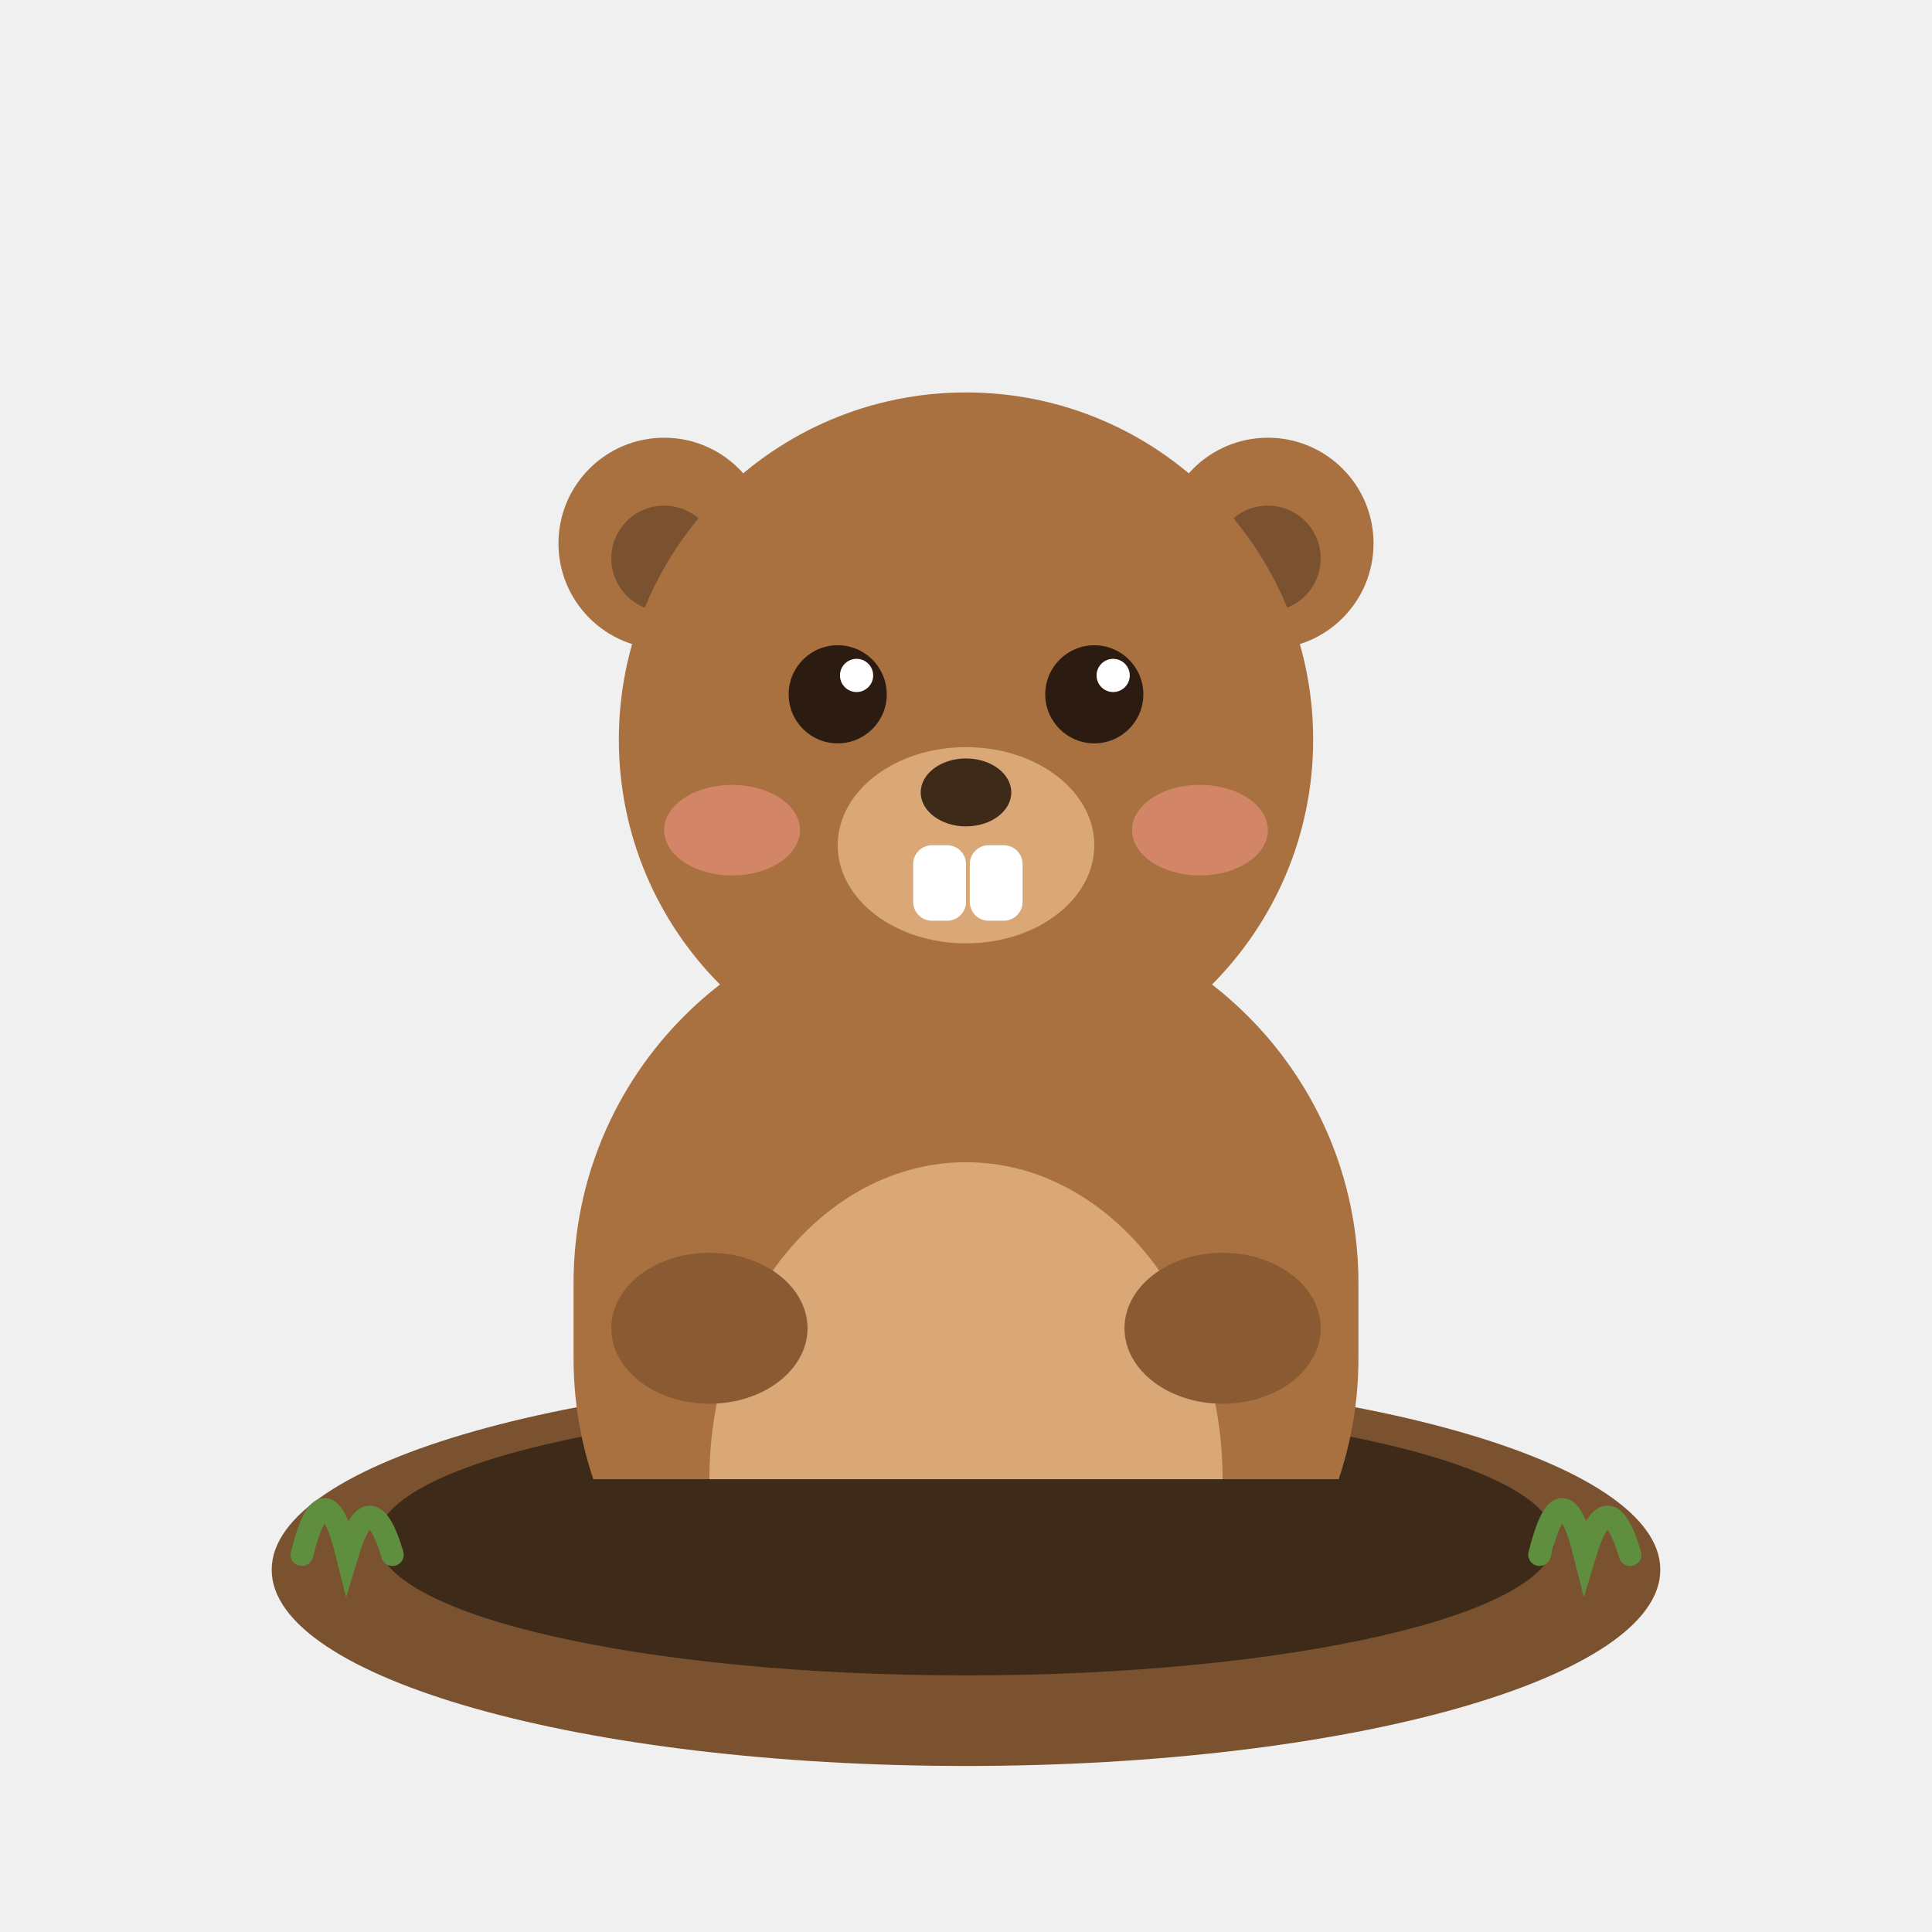
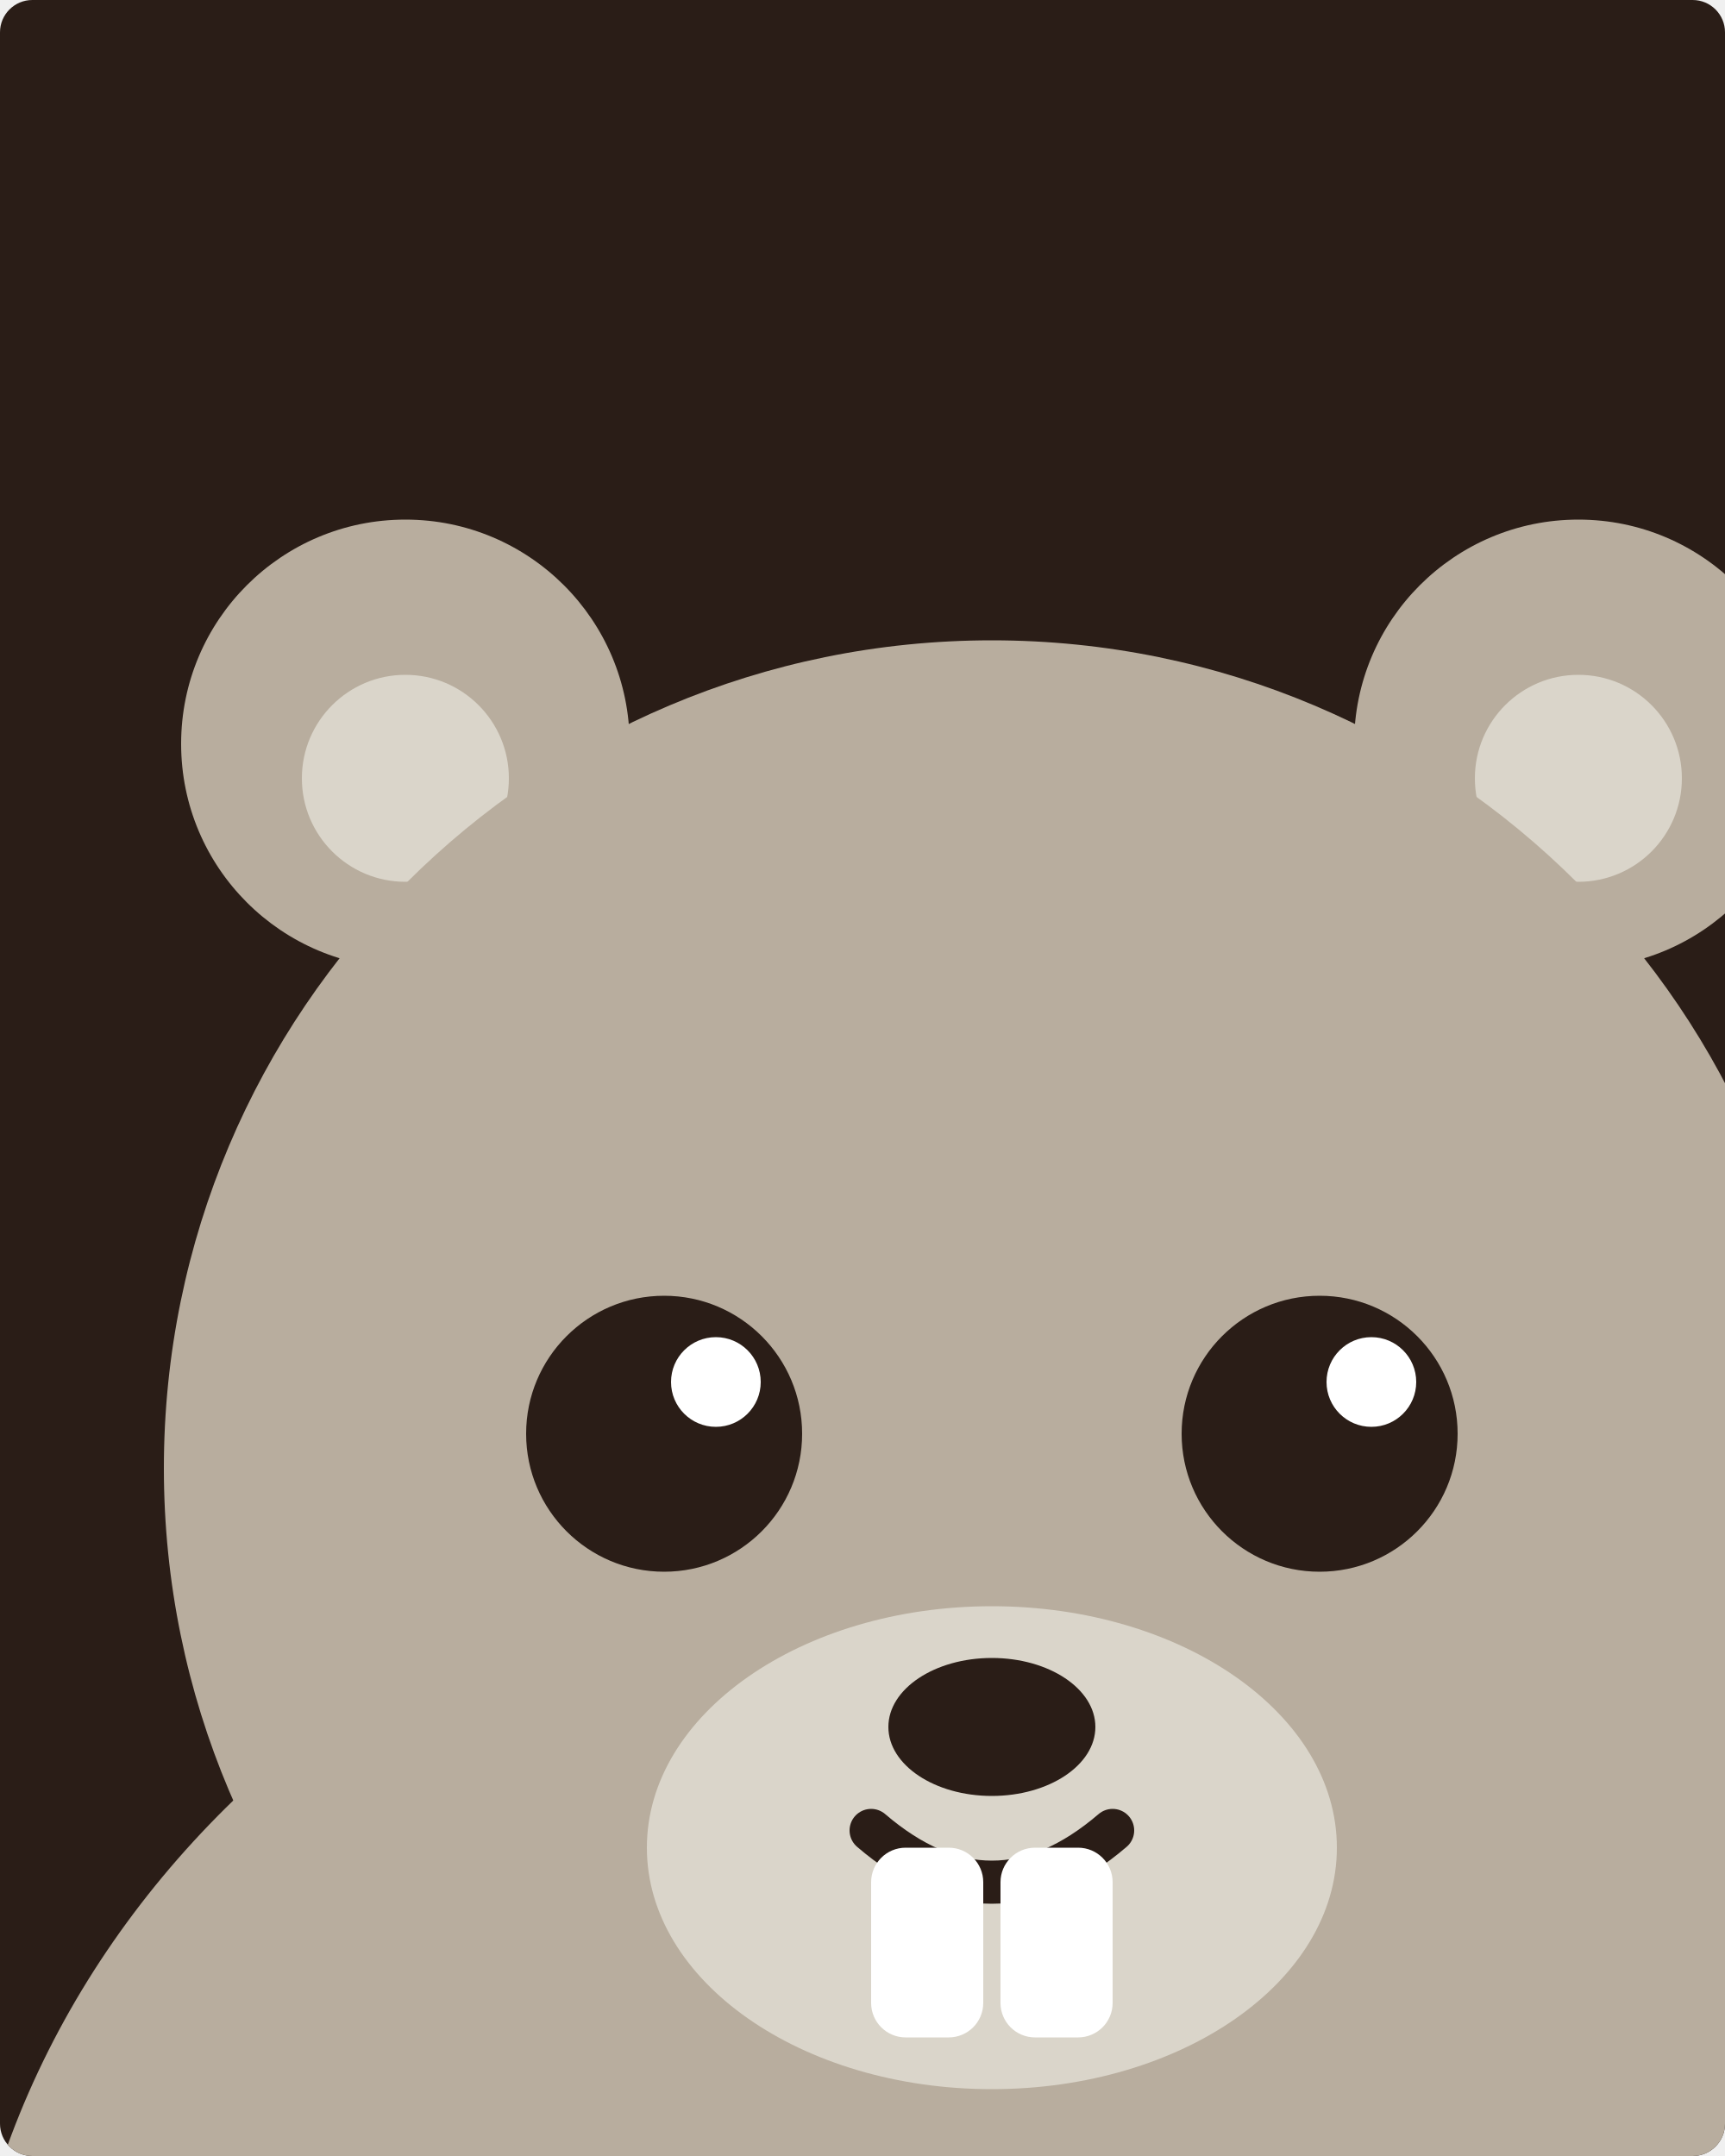
- <svg xmlns="http://www.w3.org/2000/svg" viewBox="0 0 256 256" width="256" height="256">
+ <svg xmlns="http://www.w3.org/2000/svg" viewBox="0 0 320 400" width="320" height="400">
  <defs>
-     <clipPath id="burrow-clip">
-       <rect x="0" y="0" width="256" height="196" />
+     <clipPath id="tile">
+       <rect width="320" height="400" rx="6" />
    </clipPath>
  </defs>
-   <ellipse cx="128" cy="208" rx="92" ry="26" fill="#7A5230" />
-   <ellipse cx="128" cy="204" rx="78" ry="18" fill="#3E2A18" />
-   <g clip-path="url(#burrow-clip)">
-     <rect x="76" y="120" width="104" height="110" rx="50" fill="#A9713F" />
-     <ellipse cx="128" cy="196" rx="34" ry="42" fill="#D9A876" />
-     <circle cx="88" cy="72" r="14" fill="#A9713F" />
-     <circle cx="168" cy="72" r="14" fill="#A9713F" />
-     <circle cx="88" cy="74" r="7" fill="#7A5230" />
-     <circle cx="168" cy="74" r="7" fill="#7A5230" />
-     <circle cx="128" cy="98" r="46" fill="#A9713F" />
-     <ellipse cx="97" cy="110" rx="9" ry="6" fill="#E8927C" opacity="0.65" />
-     <ellipse cx="159" cy="110" rx="9" ry="6" fill="#E8927C" opacity="0.65" />
-     <circle cx="111" cy="92" r="6.5" fill="#2B1B10" />
-     <circle cx="145" cy="92" r="6.5" fill="#2B1B10" />
-     <circle cx="113.5" cy="89.5" r="2.2" fill="#FFFFFF" />
-     <circle cx="147.5" cy="89.5" r="2.2" fill="#FFFFFF" />
-     <ellipse cx="128" cy="112" rx="17" ry="13" fill="#D9A876" />
-     <ellipse cx="128" cy="105" rx="6" ry="4.5" fill="#3E2A18" />
-     <rect x="121" y="112" width="7" height="10" rx="2.5" fill="#FFFFFF" />
-     <rect x="128.5" y="112" width="7" height="10" rx="2.5" fill="#FFFFFF" />
-     <ellipse cx="94" cy="176" rx="13" ry="10" fill="#8A5A32" />
-     <ellipse cx="162" cy="176" rx="13" ry="10" fill="#8A5A32" />
+   <rect width="320" height="400" rx="6" fill="#2A1D17" />
+   <g clip-path="url(#tile)">
+     <g transform="translate(-200 10) scale(3.2)">
+       <path d="M60 160V138a60 54 0 0 1 120 0v22z" fill="#B8AD9E" />
+       <path d="M84 160a36 38 0 0 1 72 0z" fill="#DAD5CA" />
+       <circle cx="86" cy="40" r="13" fill="#B8AD9E" />
+       <circle cx="154" cy="40" r="13" fill="#B8AD9E" />
+       <circle cx="86" cy="42" r="6" fill="#DAD5CA" />
+       <circle cx="154" cy="42" r="6" fill="#DAD5CA" />
+       <circle cx="120" cy="82" r="48" fill="#B8AD9E" />
+       <ellipse cx="120" cy="104" rx="20" ry="14" fill="#DAD5CA" />
+       <circle cx="101" cy="80" r="8" fill="#2A1D17" />
+       <circle cx="139" cy="80" r="8" fill="#2A1D17" />
+       <circle cx="104" cy="77" r="2.6" fill="#FFFFFF" />
+       <circle cx="142" cy="77" r="2.6" fill="#FFFFFF" />
+       <ellipse cx="120" cy="97" rx="6" ry="4" fill="#2A1D17" />
+       <path d="M113 103q7 6 14 0" fill="none" stroke="#2A1D17" stroke-width="2.5" stroke-linecap="round" />
+       <rect x="113" y="104" width="6.5" height="11" rx="2" fill="#FFFFFF" />
+       <rect x="120.5" y="104" width="6.5" height="11" rx="2" fill="#FFFFFF" />
+       <rect x="72" y="146" width="30" height="14" rx="7" fill="#61524A" />
+       <rect x="138" y="146" width="30" height="14" rx="7" fill="#61524A" />
+     </g>
  </g>
-   <path d="M40 206 q3 -12 6 0 q3 -10 6 0" stroke="#5F8F3E" stroke-width="3" fill="none" stroke-linecap="round" />
-   <path d="M204 206 q3 -12 6 0 q3 -10 6 0" stroke="#5F8F3E" stroke-width="3" fill="none" stroke-linecap="round" />
</svg>
